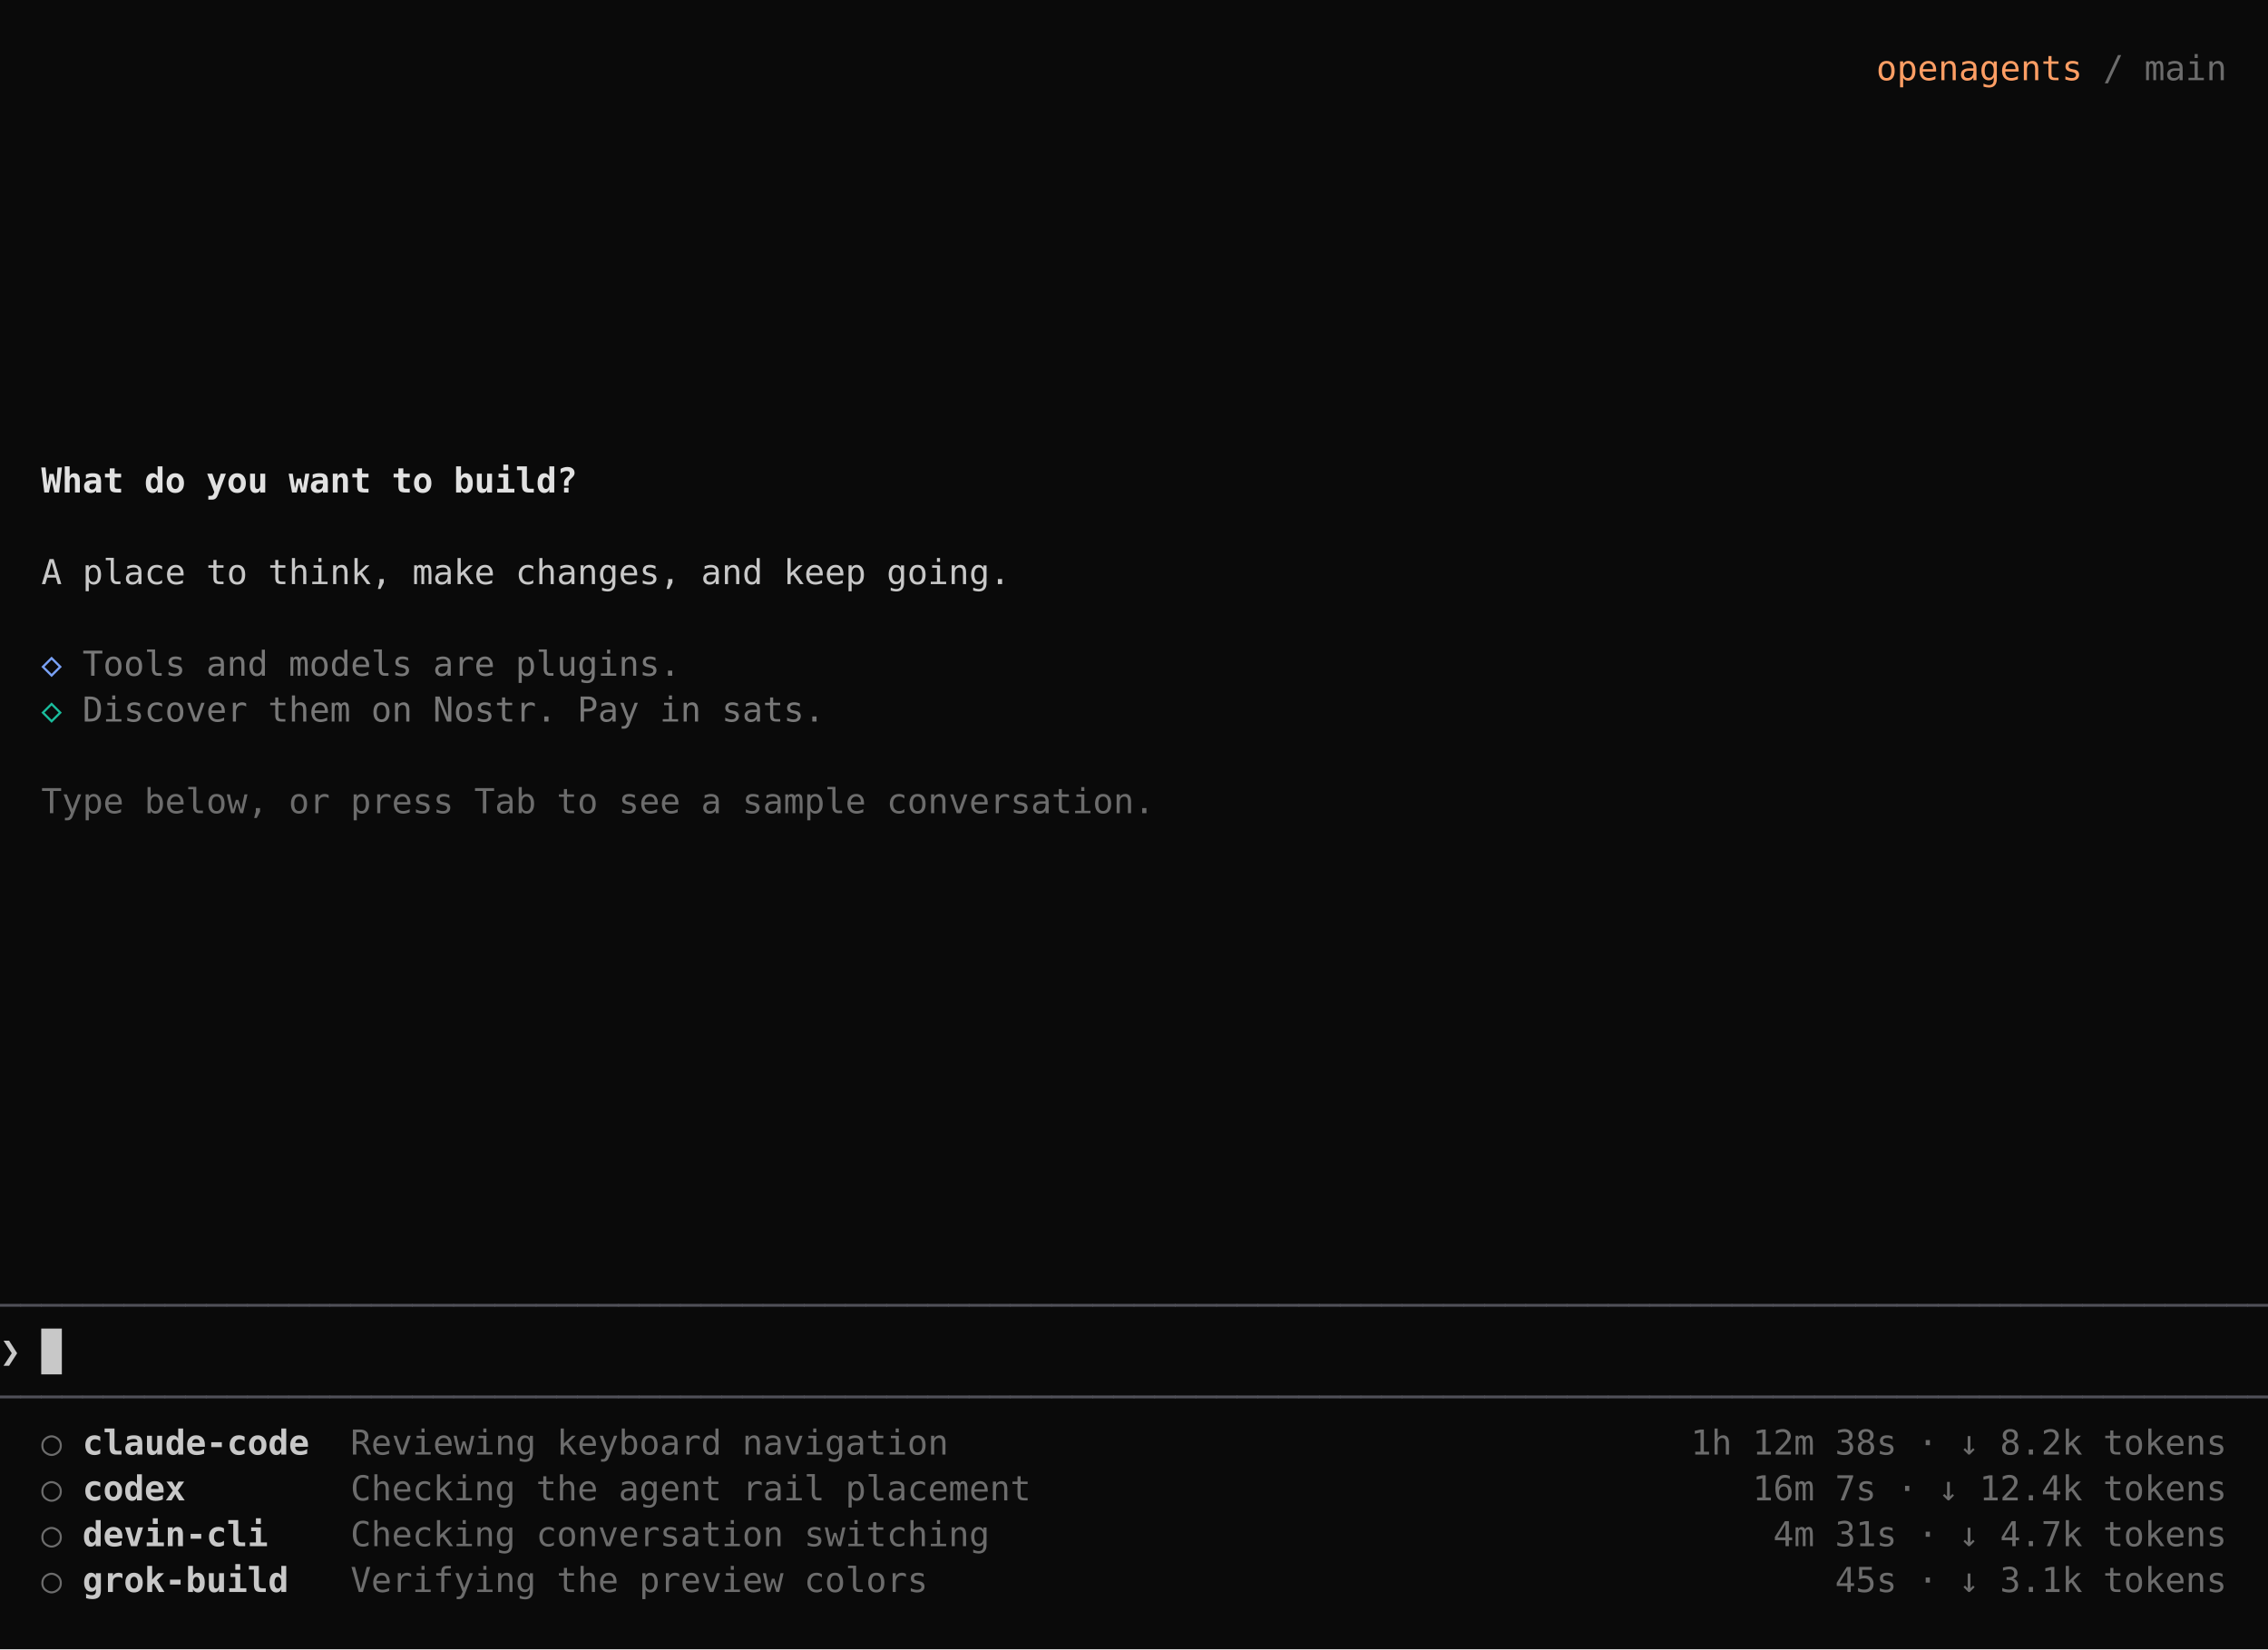
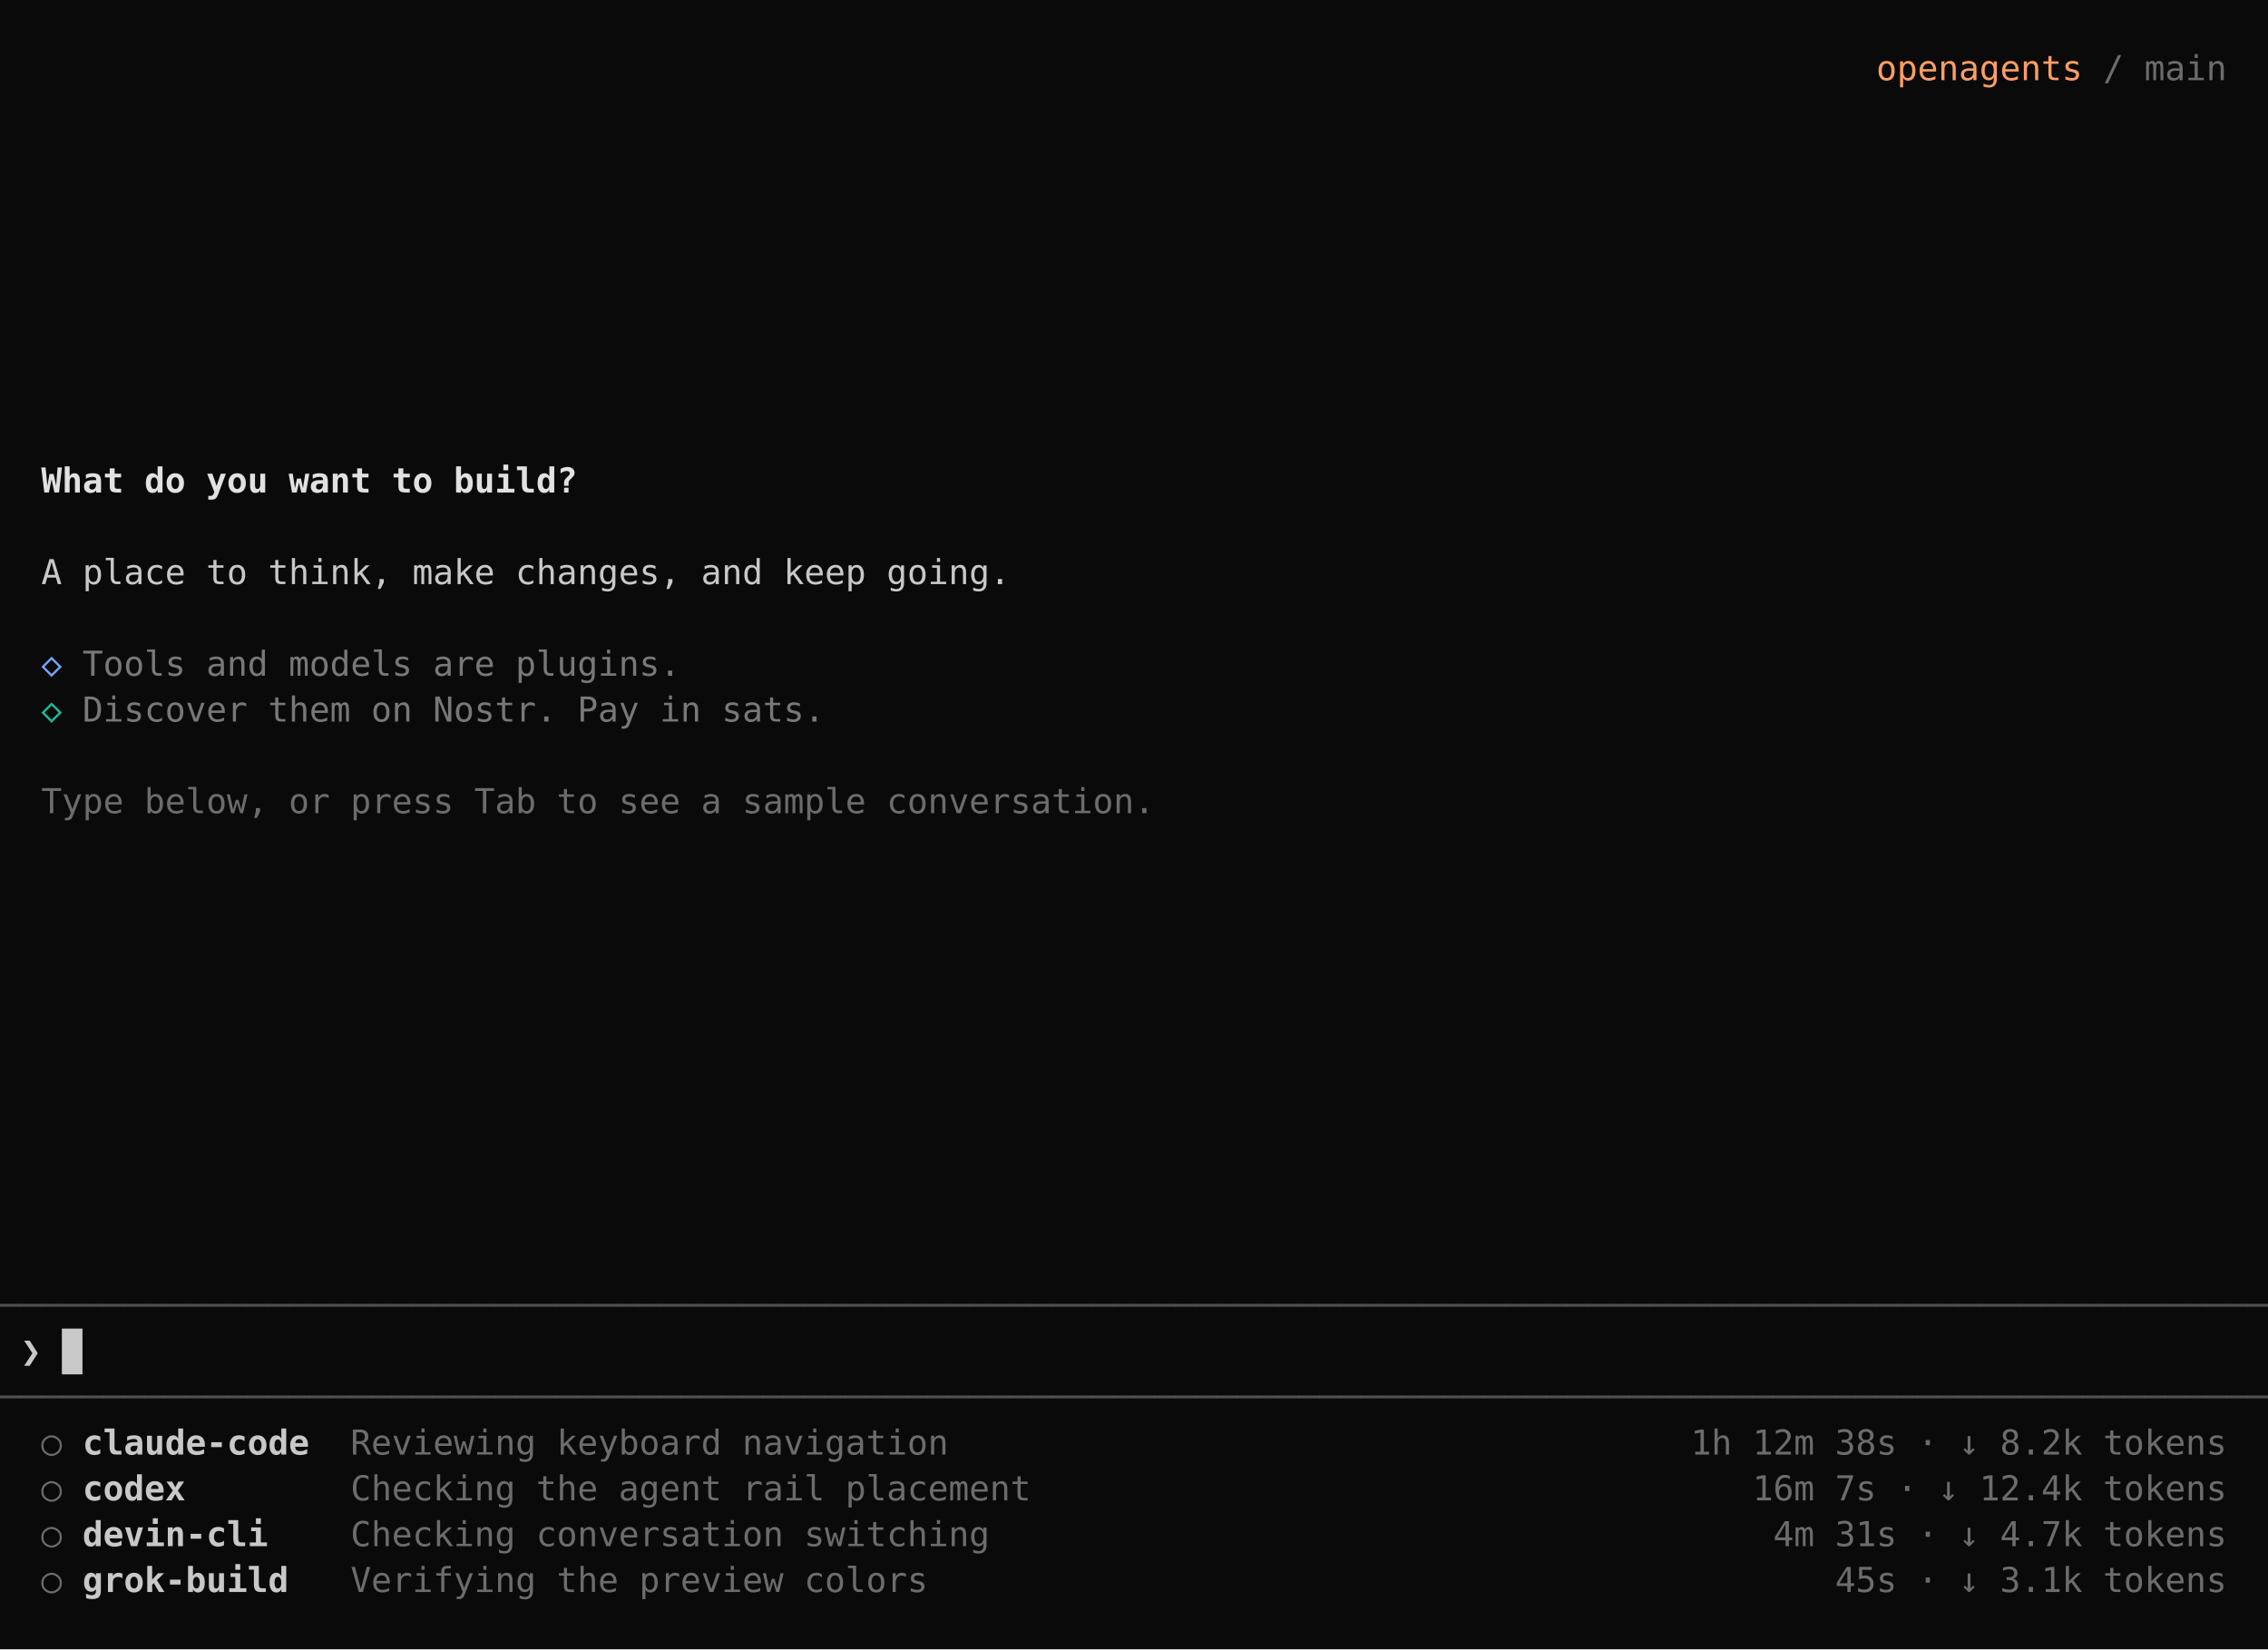
<svg xmlns="http://www.w3.org/2000/svg" width="990" height="720" viewBox="0 0 990 720" role="img">
  <rect width="100%" height="100%" fill="#0a0a0a" />
  <g font-family="DejaVu Sans Mono, monospace" font-size="15">
    <text x="819" y="35" fill="#ff9e64" font-weight="normal">o</text>
    <text x="828" y="35" fill="#ff9e64" font-weight="normal">p</text>
    <text x="837" y="35" fill="#ff9e64" font-weight="normal">e</text>
    <text x="846" y="35" fill="#ff9e64" font-weight="normal">n</text>
    <text x="855" y="35" fill="#ff9e64" font-weight="normal">a</text>
    <text x="864" y="35" fill="#ff9e64" font-weight="normal">g</text>
    <text x="873" y="35" fill="#ff9e64" font-weight="normal">e</text>
    <text x="882" y="35" fill="#ff9e64" font-weight="normal">n</text>
    <text x="891" y="35" fill="#ff9e64" font-weight="normal">t</text>
    <text x="900" y="35" fill="#ff9e64" font-weight="normal">s</text>
    <text x="918" y="35" fill="#6c6c6c" font-weight="normal">/</text>
    <text x="936" y="35" fill="#6c6c6c" font-weight="normal">m</text>
    <text x="945" y="35" fill="#6c6c6c" font-weight="normal">a</text>
    <text x="954" y="35" fill="#6c6c6c" font-weight="normal">i</text>
    <text x="963" y="35" fill="#6c6c6c" font-weight="normal">n</text>
    <text x="18" y="215" fill="#e1e1e1" font-weight="bold">W</text>
    <text x="27" y="215" fill="#e1e1e1" font-weight="bold">h</text>
    <text x="36" y="215" fill="#e1e1e1" font-weight="bold">a</text>
    <text x="45" y="215" fill="#e1e1e1" font-weight="bold">t</text>
    <text x="63" y="215" fill="#e1e1e1" font-weight="bold">d</text>
    <text x="72" y="215" fill="#e1e1e1" font-weight="bold">o</text>
    <text x="90" y="215" fill="#e1e1e1" font-weight="bold">y</text>
    <text x="99" y="215" fill="#e1e1e1" font-weight="bold">o</text>
    <text x="108" y="215" fill="#e1e1e1" font-weight="bold">u</text>
    <text x="126" y="215" fill="#e1e1e1" font-weight="bold">w</text>
    <text x="135" y="215" fill="#e1e1e1" font-weight="bold">a</text>
    <text x="144" y="215" fill="#e1e1e1" font-weight="bold">n</text>
    <text x="153" y="215" fill="#e1e1e1" font-weight="bold">t</text>
    <text x="171" y="215" fill="#e1e1e1" font-weight="bold">t</text>
    <text x="180" y="215" fill="#e1e1e1" font-weight="bold">o</text>
    <text x="198" y="215" fill="#e1e1e1" font-weight="bold">b</text>
    <text x="207" y="215" fill="#e1e1e1" font-weight="bold">u</text>
    <text x="216" y="215" fill="#e1e1e1" font-weight="bold">i</text>
    <text x="225" y="215" fill="#e1e1e1" font-weight="bold">l</text>
    <text x="234" y="215" fill="#e1e1e1" font-weight="bold">d</text>
    <text x="243" y="215" fill="#e1e1e1" font-weight="bold">?</text>
    <text x="18" y="255" fill="#c8c8c8" font-weight="normal">A</text>
    <text x="36" y="255" fill="#c8c8c8" font-weight="normal">p</text>
    <text x="45" y="255" fill="#c8c8c8" font-weight="normal">l</text>
    <text x="54" y="255" fill="#c8c8c8" font-weight="normal">a</text>
    <text x="63" y="255" fill="#c8c8c8" font-weight="normal">c</text>
    <text x="72" y="255" fill="#c8c8c8" font-weight="normal">e</text>
    <text x="90" y="255" fill="#c8c8c8" font-weight="normal">t</text>
    <text x="99" y="255" fill="#c8c8c8" font-weight="normal">o</text>
    <text x="117" y="255" fill="#c8c8c8" font-weight="normal">t</text>
    <text x="126" y="255" fill="#c8c8c8" font-weight="normal">h</text>
    <text x="135" y="255" fill="#c8c8c8" font-weight="normal">i</text>
    <text x="144" y="255" fill="#c8c8c8" font-weight="normal">n</text>
    <text x="153" y="255" fill="#c8c8c8" font-weight="normal">k</text>
    <text x="162" y="255" fill="#c8c8c8" font-weight="normal">,</text>
    <text x="180" y="255" fill="#c8c8c8" font-weight="normal">m</text>
    <text x="189" y="255" fill="#c8c8c8" font-weight="normal">a</text>
    <text x="198" y="255" fill="#c8c8c8" font-weight="normal">k</text>
    <text x="207" y="255" fill="#c8c8c8" font-weight="normal">e</text>
    <text x="225" y="255" fill="#c8c8c8" font-weight="normal">c</text>
    <text x="234" y="255" fill="#c8c8c8" font-weight="normal">h</text>
    <text x="243" y="255" fill="#c8c8c8" font-weight="normal">a</text>
    <text x="252" y="255" fill="#c8c8c8" font-weight="normal">n</text>
    <text x="261" y="255" fill="#c8c8c8" font-weight="normal">g</text>
    <text x="270" y="255" fill="#c8c8c8" font-weight="normal">e</text>
    <text x="279" y="255" fill="#c8c8c8" font-weight="normal">s</text>
    <text x="288" y="255" fill="#c8c8c8" font-weight="normal">,</text>
    <text x="306" y="255" fill="#c8c8c8" font-weight="normal">a</text>
    <text x="315" y="255" fill="#c8c8c8" font-weight="normal">n</text>
    <text x="324" y="255" fill="#c8c8c8" font-weight="normal">d</text>
    <text x="342" y="255" fill="#c8c8c8" font-weight="normal">k</text>
    <text x="351" y="255" fill="#c8c8c8" font-weight="normal">e</text>
    <text x="360" y="255" fill="#c8c8c8" font-weight="normal">e</text>
    <text x="369" y="255" fill="#c8c8c8" font-weight="normal">p</text>
    <text x="387" y="255" fill="#c8c8c8" font-weight="normal">g</text>
    <text x="396" y="255" fill="#c8c8c8" font-weight="normal">o</text>
    <text x="405" y="255" fill="#c8c8c8" font-weight="normal">i</text>
    <text x="414" y="255" fill="#c8c8c8" font-weight="normal">n</text>
    <text x="423" y="255" fill="#c8c8c8" font-weight="normal">g</text>
    <text x="432" y="255" fill="#c8c8c8" font-weight="normal">.</text>
    <text x="18" y="295" fill="#7aa2f7" font-weight="normal">◇</text>
    <text x="36" y="295" fill="#787878" font-weight="normal">T</text>
    <text x="45" y="295" fill="#787878" font-weight="normal">o</text>
    <text x="54" y="295" fill="#787878" font-weight="normal">o</text>
    <text x="63" y="295" fill="#787878" font-weight="normal">l</text>
    <text x="72" y="295" fill="#787878" font-weight="normal">s</text>
    <text x="90" y="295" fill="#787878" font-weight="normal">a</text>
    <text x="99" y="295" fill="#787878" font-weight="normal">n</text>
    <text x="108" y="295" fill="#787878" font-weight="normal">d</text>
    <text x="126" y="295" fill="#787878" font-weight="normal">m</text>
    <text x="135" y="295" fill="#787878" font-weight="normal">o</text>
    <text x="144" y="295" fill="#787878" font-weight="normal">d</text>
    <text x="153" y="295" fill="#787878" font-weight="normal">e</text>
    <text x="162" y="295" fill="#787878" font-weight="normal">l</text>
    <text x="171" y="295" fill="#787878" font-weight="normal">s</text>
    <text x="189" y="295" fill="#787878" font-weight="normal">a</text>
    <text x="198" y="295" fill="#787878" font-weight="normal">r</text>
    <text x="207" y="295" fill="#787878" font-weight="normal">e</text>
    <text x="225" y="295" fill="#787878" font-weight="normal">p</text>
    <text x="234" y="295" fill="#787878" font-weight="normal">l</text>
    <text x="243" y="295" fill="#787878" font-weight="normal">u</text>
    <text x="252" y="295" fill="#787878" font-weight="normal">g</text>
    <text x="261" y="295" fill="#787878" font-weight="normal">i</text>
    <text x="270" y="295" fill="#787878" font-weight="normal">n</text>
    <text x="279" y="295" fill="#787878" font-weight="normal">s</text>
    <text x="288" y="295" fill="#787878" font-weight="normal">.</text>
    <text x="18" y="315" fill="#1abc9c" font-weight="normal">◇</text>
    <text x="36" y="315" fill="#787878" font-weight="normal">D</text>
    <text x="45" y="315" fill="#787878" font-weight="normal">i</text>
    <text x="54" y="315" fill="#787878" font-weight="normal">s</text>
    <text x="63" y="315" fill="#787878" font-weight="normal">c</text>
    <text x="72" y="315" fill="#787878" font-weight="normal">o</text>
    <text x="81" y="315" fill="#787878" font-weight="normal">v</text>
    <text x="90" y="315" fill="#787878" font-weight="normal">e</text>
    <text x="99" y="315" fill="#787878" font-weight="normal">r</text>
    <text x="117" y="315" fill="#787878" font-weight="normal">t</text>
    <text x="126" y="315" fill="#787878" font-weight="normal">h</text>
    <text x="135" y="315" fill="#787878" font-weight="normal">e</text>
    <text x="144" y="315" fill="#787878" font-weight="normal">m</text>
    <text x="162" y="315" fill="#787878" font-weight="normal">o</text>
    <text x="171" y="315" fill="#787878" font-weight="normal">n</text>
    <text x="189" y="315" fill="#787878" font-weight="normal">N</text>
    <text x="198" y="315" fill="#787878" font-weight="normal">o</text>
    <text x="207" y="315" fill="#787878" font-weight="normal">s</text>
    <text x="216" y="315" fill="#787878" font-weight="normal">t</text>
    <text x="225" y="315" fill="#787878" font-weight="normal">r</text>
    <text x="234" y="315" fill="#787878" font-weight="normal">.</text>
    <text x="252" y="315" fill="#787878" font-weight="normal">P</text>
    <text x="261" y="315" fill="#787878" font-weight="normal">a</text>
    <text x="270" y="315" fill="#787878" font-weight="normal">y</text>
    <text x="288" y="315" fill="#787878" font-weight="normal">i</text>
    <text x="297" y="315" fill="#787878" font-weight="normal">n</text>
    <text x="315" y="315" fill="#787878" font-weight="normal">s</text>
    <text x="324" y="315" fill="#787878" font-weight="normal">a</text>
    <text x="333" y="315" fill="#787878" font-weight="normal">t</text>
    <text x="342" y="315" fill="#787878" font-weight="normal">s</text>
    <text x="351" y="315" fill="#787878" font-weight="normal">.</text>
    <text x="18" y="355" fill="#6c6c6c" font-weight="normal">T</text>
    <text x="27" y="355" fill="#6c6c6c" font-weight="normal">y</text>
    <text x="36" y="355" fill="#6c6c6c" font-weight="normal">p</text>
    <text x="45" y="355" fill="#6c6c6c" font-weight="normal">e</text>
    <text x="63" y="355" fill="#6c6c6c" font-weight="normal">b</text>
    <text x="72" y="355" fill="#6c6c6c" font-weight="normal">e</text>
    <text x="81" y="355" fill="#6c6c6c" font-weight="normal">l</text>
    <text x="90" y="355" fill="#6c6c6c" font-weight="normal">o</text>
    <text x="99" y="355" fill="#6c6c6c" font-weight="normal">w</text>
    <text x="108" y="355" fill="#6c6c6c" font-weight="normal">,</text>
    <text x="126" y="355" fill="#6c6c6c" font-weight="normal">o</text>
    <text x="135" y="355" fill="#6c6c6c" font-weight="normal">r</text>
    <text x="153" y="355" fill="#6c6c6c" font-weight="normal">p</text>
    <text x="162" y="355" fill="#6c6c6c" font-weight="normal">r</text>
    <text x="171" y="355" fill="#6c6c6c" font-weight="normal">e</text>
    <text x="180" y="355" fill="#6c6c6c" font-weight="normal">s</text>
    <text x="189" y="355" fill="#6c6c6c" font-weight="normal">s</text>
    <text x="207" y="355" fill="#6c6c6c" font-weight="normal">T</text>
    <text x="216" y="355" fill="#6c6c6c" font-weight="normal">a</text>
    <text x="225" y="355" fill="#6c6c6c" font-weight="normal">b</text>
    <text x="243" y="355" fill="#6c6c6c" font-weight="normal">t</text>
    <text x="252" y="355" fill="#6c6c6c" font-weight="normal">o</text>
    <text x="270" y="355" fill="#6c6c6c" font-weight="normal">s</text>
    <text x="279" y="355" fill="#6c6c6c" font-weight="normal">e</text>
    <text x="288" y="355" fill="#6c6c6c" font-weight="normal">e</text>
    <text x="306" y="355" fill="#6c6c6c" font-weight="normal">a</text>
    <text x="324" y="355" fill="#6c6c6c" font-weight="normal">s</text>
    <text x="333" y="355" fill="#6c6c6c" font-weight="normal">a</text>
    <text x="342" y="355" fill="#6c6c6c" font-weight="normal">m</text>
    <text x="351" y="355" fill="#6c6c6c" font-weight="normal">p</text>
    <text x="360" y="355" fill="#6c6c6c" font-weight="normal">l</text>
    <text x="369" y="355" fill="#6c6c6c" font-weight="normal">e</text>
    <text x="387" y="355" fill="#6c6c6c" font-weight="normal">c</text>
    <text x="396" y="355" fill="#6c6c6c" font-weight="normal">o</text>
    <text x="405" y="355" fill="#6c6c6c" font-weight="normal">n</text>
    <text x="414" y="355" fill="#6c6c6c" font-weight="normal">v</text>
    <text x="423" y="355" fill="#6c6c6c" font-weight="normal">e</text>
    <text x="432" y="355" fill="#6c6c6c" font-weight="normal">r</text>
    <text x="441" y="355" fill="#6c6c6c" font-weight="normal">s</text>
    <text x="450" y="355" fill="#6c6c6c" font-weight="normal">a</text>
    <text x="459" y="355" fill="#6c6c6c" font-weight="normal">t</text>
    <text x="468" y="355" fill="#6c6c6c" font-weight="normal">i</text>
    <text x="477" y="355" fill="#6c6c6c" font-weight="normal">o</text>
    <text x="486" y="355" fill="#6c6c6c" font-weight="normal">n</text>
    <text x="495" y="355" fill="#6c6c6c" font-weight="normal">.</text>
    <text x="0" y="575" fill="#505058" font-weight="normal">─</text>
    <text x="9" y="575" fill="#505058" font-weight="normal">─</text>
    <text x="18" y="575" fill="#505058" font-weight="normal">─</text>
    <text x="27" y="575" fill="#505058" font-weight="normal">─</text>
    <text x="36" y="575" fill="#505058" font-weight="normal">─</text>
    <text x="45" y="575" fill="#505058" font-weight="normal">─</text>
    <text x="54" y="575" fill="#505058" font-weight="normal">─</text>
    <text x="63" y="575" fill="#505058" font-weight="normal">─</text>
    <text x="72" y="575" fill="#505058" font-weight="normal">─</text>
    <text x="81" y="575" fill="#505058" font-weight="normal">─</text>
    <text x="90" y="575" fill="#505058" font-weight="normal">─</text>
    <text x="99" y="575" fill="#505058" font-weight="normal">─</text>
    <text x="108" y="575" fill="#505058" font-weight="normal">─</text>
    <text x="117" y="575" fill="#505058" font-weight="normal">─</text>
    <text x="126" y="575" fill="#505058" font-weight="normal">─</text>
    <text x="135" y="575" fill="#505058" font-weight="normal">─</text>
    <text x="144" y="575" fill="#505058" font-weight="normal">─</text>
    <text x="153" y="575" fill="#505058" font-weight="normal">─</text>
    <text x="162" y="575" fill="#505058" font-weight="normal">─</text>
    <text x="171" y="575" fill="#505058" font-weight="normal">─</text>
    <text x="180" y="575" fill="#505058" font-weight="normal">─</text>
    <text x="189" y="575" fill="#505058" font-weight="normal">─</text>
    <text x="198" y="575" fill="#505058" font-weight="normal">─</text>
    <text x="207" y="575" fill="#505058" font-weight="normal">─</text>
    <text x="216" y="575" fill="#505058" font-weight="normal">─</text>
    <text x="225" y="575" fill="#505058" font-weight="normal">─</text>
    <text x="234" y="575" fill="#505058" font-weight="normal">─</text>
    <text x="243" y="575" fill="#505058" font-weight="normal">─</text>
    <text x="252" y="575" fill="#505058" font-weight="normal">─</text>
    <text x="261" y="575" fill="#505058" font-weight="normal">─</text>
    <text x="270" y="575" fill="#505058" font-weight="normal">─</text>
    <text x="279" y="575" fill="#505058" font-weight="normal">─</text>
    <text x="288" y="575" fill="#505058" font-weight="normal">─</text>
    <text x="297" y="575" fill="#505058" font-weight="normal">─</text>
    <text x="306" y="575" fill="#505058" font-weight="normal">─</text>
    <text x="315" y="575" fill="#505058" font-weight="normal">─</text>
    <text x="324" y="575" fill="#505058" font-weight="normal">─</text>
    <text x="333" y="575" fill="#505058" font-weight="normal">─</text>
    <text x="342" y="575" fill="#505058" font-weight="normal">─</text>
    <text x="351" y="575" fill="#505058" font-weight="normal">─</text>
    <text x="360" y="575" fill="#505058" font-weight="normal">─</text>
    <text x="369" y="575" fill="#505058" font-weight="normal">─</text>
    <text x="378" y="575" fill="#505058" font-weight="normal">─</text>
    <text x="387" y="575" fill="#505058" font-weight="normal">─</text>
    <text x="396" y="575" fill="#505058" font-weight="normal">─</text>
    <text x="405" y="575" fill="#505058" font-weight="normal">─</text>
    <text x="414" y="575" fill="#505058" font-weight="normal">─</text>
    <text x="423" y="575" fill="#505058" font-weight="normal">─</text>
    <text x="432" y="575" fill="#505058" font-weight="normal">─</text>
    <text x="441" y="575" fill="#505058" font-weight="normal">─</text>
    <text x="450" y="575" fill="#505058" font-weight="normal">─</text>
    <text x="459" y="575" fill="#505058" font-weight="normal">─</text>
    <text x="468" y="575" fill="#505058" font-weight="normal">─</text>
    <text x="477" y="575" fill="#505058" font-weight="normal">─</text>
    <text x="486" y="575" fill="#505058" font-weight="normal">─</text>
    <text x="495" y="575" fill="#505058" font-weight="normal">─</text>
    <text x="504" y="575" fill="#505058" font-weight="normal">─</text>
    <text x="513" y="575" fill="#505058" font-weight="normal">─</text>
    <text x="522" y="575" fill="#505058" font-weight="normal">─</text>
    <text x="531" y="575" fill="#505058" font-weight="normal">─</text>
    <text x="540" y="575" fill="#505058" font-weight="normal">─</text>
    <text x="549" y="575" fill="#505058" font-weight="normal">─</text>
    <text x="558" y="575" fill="#505058" font-weight="normal">─</text>
    <text x="567" y="575" fill="#505058" font-weight="normal">─</text>
    <text x="576" y="575" fill="#505058" font-weight="normal">─</text>
    <text x="585" y="575" fill="#505058" font-weight="normal">─</text>
    <text x="594" y="575" fill="#505058" font-weight="normal">─</text>
    <text x="603" y="575" fill="#505058" font-weight="normal">─</text>
    <text x="612" y="575" fill="#505058" font-weight="normal">─</text>
    <text x="621" y="575" fill="#505058" font-weight="normal">─</text>
    <text x="630" y="575" fill="#505058" font-weight="normal">─</text>
    <text x="639" y="575" fill="#505058" font-weight="normal">─</text>
    <text x="648" y="575" fill="#505058" font-weight="normal">─</text>
    <text x="657" y="575" fill="#505058" font-weight="normal">─</text>
    <text x="666" y="575" fill="#505058" font-weight="normal">─</text>
    <text x="675" y="575" fill="#505058" font-weight="normal">─</text>
    <text x="684" y="575" fill="#505058" font-weight="normal">─</text>
    <text x="693" y="575" fill="#505058" font-weight="normal">─</text>
    <text x="702" y="575" fill="#505058" font-weight="normal">─</text>
    <text x="711" y="575" fill="#505058" font-weight="normal">─</text>
    <text x="720" y="575" fill="#505058" font-weight="normal">─</text>
    <text x="729" y="575" fill="#505058" font-weight="normal">─</text>
    <text x="738" y="575" fill="#505058" font-weight="normal">─</text>
    <text x="747" y="575" fill="#505058" font-weight="normal">─</text>
    <text x="756" y="575" fill="#505058" font-weight="normal">─</text>
    <text x="765" y="575" fill="#505058" font-weight="normal">─</text>
    <text x="774" y="575" fill="#505058" font-weight="normal">─</text>
    <text x="783" y="575" fill="#505058" font-weight="normal">─</text>
    <text x="792" y="575" fill="#505058" font-weight="normal">─</text>
    <text x="801" y="575" fill="#505058" font-weight="normal">─</text>
    <text x="810" y="575" fill="#505058" font-weight="normal">─</text>
    <text x="819" y="575" fill="#505058" font-weight="normal">─</text>
    <text x="828" y="575" fill="#505058" font-weight="normal">─</text>
    <text x="837" y="575" fill="#505058" font-weight="normal">─</text>
    <text x="846" y="575" fill="#505058" font-weight="normal">─</text>
    <text x="855" y="575" fill="#505058" font-weight="normal">─</text>
    <text x="864" y="575" fill="#505058" font-weight="normal">─</text>
    <text x="873" y="575" fill="#505058" font-weight="normal">─</text>
    <text x="882" y="575" fill="#505058" font-weight="normal">─</text>
    <text x="891" y="575" fill="#505058" font-weight="normal">─</text>
    <text x="900" y="575" fill="#505058" font-weight="normal">─</text>
    <text x="909" y="575" fill="#505058" font-weight="normal">─</text>
    <text x="918" y="575" fill="#505058" font-weight="normal">─</text>
    <text x="927" y="575" fill="#505058" font-weight="normal">─</text>
    <text x="936" y="575" fill="#505058" font-weight="normal">─</text>
    <text x="945" y="575" fill="#505058" font-weight="normal">─</text>
    <text x="954" y="575" fill="#505058" font-weight="normal">─</text>
    <text x="963" y="575" fill="#505058" font-weight="normal">─</text>
    <text x="972" y="575" fill="#505058" font-weight="normal">─</text>
    <text x="981" y="575" fill="#505058" font-weight="normal">─</text>
-     <text x="0" y="595" fill="#c8c8c8" font-weight="normal">❯</text>
+     <text x="9" y="595" fill="#c8c8c8" font-weight="normal">❯</text>
    <text x="0" y="615" fill="#505058" font-weight="normal">─</text>
    <text x="9" y="615" fill="#505058" font-weight="normal">─</text>
    <text x="18" y="615" fill="#505058" font-weight="normal">─</text>
    <text x="27" y="615" fill="#505058" font-weight="normal">─</text>
    <text x="36" y="615" fill="#505058" font-weight="normal">─</text>
    <text x="45" y="615" fill="#505058" font-weight="normal">─</text>
    <text x="54" y="615" fill="#505058" font-weight="normal">─</text>
    <text x="63" y="615" fill="#505058" font-weight="normal">─</text>
    <text x="72" y="615" fill="#505058" font-weight="normal">─</text>
    <text x="81" y="615" fill="#505058" font-weight="normal">─</text>
    <text x="90" y="615" fill="#505058" font-weight="normal">─</text>
    <text x="99" y="615" fill="#505058" font-weight="normal">─</text>
    <text x="108" y="615" fill="#505058" font-weight="normal">─</text>
    <text x="117" y="615" fill="#505058" font-weight="normal">─</text>
    <text x="126" y="615" fill="#505058" font-weight="normal">─</text>
    <text x="135" y="615" fill="#505058" font-weight="normal">─</text>
    <text x="144" y="615" fill="#505058" font-weight="normal">─</text>
    <text x="153" y="615" fill="#505058" font-weight="normal">─</text>
    <text x="162" y="615" fill="#505058" font-weight="normal">─</text>
    <text x="171" y="615" fill="#505058" font-weight="normal">─</text>
    <text x="180" y="615" fill="#505058" font-weight="normal">─</text>
    <text x="189" y="615" fill="#505058" font-weight="normal">─</text>
    <text x="198" y="615" fill="#505058" font-weight="normal">─</text>
    <text x="207" y="615" fill="#505058" font-weight="normal">─</text>
    <text x="216" y="615" fill="#505058" font-weight="normal">─</text>
    <text x="225" y="615" fill="#505058" font-weight="normal">─</text>
    <text x="234" y="615" fill="#505058" font-weight="normal">─</text>
    <text x="243" y="615" fill="#505058" font-weight="normal">─</text>
    <text x="252" y="615" fill="#505058" font-weight="normal">─</text>
    <text x="261" y="615" fill="#505058" font-weight="normal">─</text>
    <text x="270" y="615" fill="#505058" font-weight="normal">─</text>
    <text x="279" y="615" fill="#505058" font-weight="normal">─</text>
    <text x="288" y="615" fill="#505058" font-weight="normal">─</text>
    <text x="297" y="615" fill="#505058" font-weight="normal">─</text>
    <text x="306" y="615" fill="#505058" font-weight="normal">─</text>
    <text x="315" y="615" fill="#505058" font-weight="normal">─</text>
    <text x="324" y="615" fill="#505058" font-weight="normal">─</text>
    <text x="333" y="615" fill="#505058" font-weight="normal">─</text>
    <text x="342" y="615" fill="#505058" font-weight="normal">─</text>
    <text x="351" y="615" fill="#505058" font-weight="normal">─</text>
    <text x="360" y="615" fill="#505058" font-weight="normal">─</text>
    <text x="369" y="615" fill="#505058" font-weight="normal">─</text>
    <text x="378" y="615" fill="#505058" font-weight="normal">─</text>
    <text x="387" y="615" fill="#505058" font-weight="normal">─</text>
    <text x="396" y="615" fill="#505058" font-weight="normal">─</text>
    <text x="405" y="615" fill="#505058" font-weight="normal">─</text>
    <text x="414" y="615" fill="#505058" font-weight="normal">─</text>
    <text x="423" y="615" fill="#505058" font-weight="normal">─</text>
    <text x="432" y="615" fill="#505058" font-weight="normal">─</text>
    <text x="441" y="615" fill="#505058" font-weight="normal">─</text>
    <text x="450" y="615" fill="#505058" font-weight="normal">─</text>
    <text x="459" y="615" fill="#505058" font-weight="normal">─</text>
    <text x="468" y="615" fill="#505058" font-weight="normal">─</text>
    <text x="477" y="615" fill="#505058" font-weight="normal">─</text>
    <text x="486" y="615" fill="#505058" font-weight="normal">─</text>
    <text x="495" y="615" fill="#505058" font-weight="normal">─</text>
    <text x="504" y="615" fill="#505058" font-weight="normal">─</text>
    <text x="513" y="615" fill="#505058" font-weight="normal">─</text>
    <text x="522" y="615" fill="#505058" font-weight="normal">─</text>
    <text x="531" y="615" fill="#505058" font-weight="normal">─</text>
    <text x="540" y="615" fill="#505058" font-weight="normal">─</text>
    <text x="549" y="615" fill="#505058" font-weight="normal">─</text>
    <text x="558" y="615" fill="#505058" font-weight="normal">─</text>
    <text x="567" y="615" fill="#505058" font-weight="normal">─</text>
    <text x="576" y="615" fill="#505058" font-weight="normal">─</text>
    <text x="585" y="615" fill="#505058" font-weight="normal">─</text>
    <text x="594" y="615" fill="#505058" font-weight="normal">─</text>
    <text x="603" y="615" fill="#505058" font-weight="normal">─</text>
    <text x="612" y="615" fill="#505058" font-weight="normal">─</text>
    <text x="621" y="615" fill="#505058" font-weight="normal">─</text>
    <text x="630" y="615" fill="#505058" font-weight="normal">─</text>
    <text x="639" y="615" fill="#505058" font-weight="normal">─</text>
    <text x="648" y="615" fill="#505058" font-weight="normal">─</text>
    <text x="657" y="615" fill="#505058" font-weight="normal">─</text>
    <text x="666" y="615" fill="#505058" font-weight="normal">─</text>
    <text x="675" y="615" fill="#505058" font-weight="normal">─</text>
    <text x="684" y="615" fill="#505058" font-weight="normal">─</text>
    <text x="693" y="615" fill="#505058" font-weight="normal">─</text>
    <text x="702" y="615" fill="#505058" font-weight="normal">─</text>
    <text x="711" y="615" fill="#505058" font-weight="normal">─</text>
    <text x="720" y="615" fill="#505058" font-weight="normal">─</text>
    <text x="729" y="615" fill="#505058" font-weight="normal">─</text>
    <text x="738" y="615" fill="#505058" font-weight="normal">─</text>
    <text x="747" y="615" fill="#505058" font-weight="normal">─</text>
    <text x="756" y="615" fill="#505058" font-weight="normal">─</text>
    <text x="765" y="615" fill="#505058" font-weight="normal">─</text>
    <text x="774" y="615" fill="#505058" font-weight="normal">─</text>
    <text x="783" y="615" fill="#505058" font-weight="normal">─</text>
    <text x="792" y="615" fill="#505058" font-weight="normal">─</text>
    <text x="801" y="615" fill="#505058" font-weight="normal">─</text>
    <text x="810" y="615" fill="#505058" font-weight="normal">─</text>
    <text x="819" y="615" fill="#505058" font-weight="normal">─</text>
    <text x="828" y="615" fill="#505058" font-weight="normal">─</text>
    <text x="837" y="615" fill="#505058" font-weight="normal">─</text>
    <text x="846" y="615" fill="#505058" font-weight="normal">─</text>
    <text x="855" y="615" fill="#505058" font-weight="normal">─</text>
    <text x="864" y="615" fill="#505058" font-weight="normal">─</text>
    <text x="873" y="615" fill="#505058" font-weight="normal">─</text>
    <text x="882" y="615" fill="#505058" font-weight="normal">─</text>
    <text x="891" y="615" fill="#505058" font-weight="normal">─</text>
    <text x="900" y="615" fill="#505058" font-weight="normal">─</text>
    <text x="909" y="615" fill="#505058" font-weight="normal">─</text>
    <text x="918" y="615" fill="#505058" font-weight="normal">─</text>
    <text x="927" y="615" fill="#505058" font-weight="normal">─</text>
    <text x="936" y="615" fill="#505058" font-weight="normal">─</text>
    <text x="945" y="615" fill="#505058" font-weight="normal">─</text>
    <text x="954" y="615" fill="#505058" font-weight="normal">─</text>
    <text x="963" y="615" fill="#505058" font-weight="normal">─</text>
    <text x="972" y="615" fill="#505058" font-weight="normal">─</text>
    <text x="981" y="615" fill="#505058" font-weight="normal">─</text>
    <text x="18" y="635" fill="#6c6c6c" font-weight="normal">○</text>
    <text x="36" y="635" fill="#c8c8c8" font-weight="bold">c</text>
    <text x="45" y="635" fill="#c8c8c8" font-weight="bold">l</text>
    <text x="54" y="635" fill="#c8c8c8" font-weight="bold">a</text>
    <text x="63" y="635" fill="#c8c8c8" font-weight="bold">u</text>
    <text x="72" y="635" fill="#c8c8c8" font-weight="bold">d</text>
    <text x="81" y="635" fill="#c8c8c8" font-weight="bold">e</text>
    <text x="90" y="635" fill="#c8c8c8" font-weight="bold">-</text>
    <text x="99" y="635" fill="#c8c8c8" font-weight="bold">c</text>
    <text x="108" y="635" fill="#c8c8c8" font-weight="bold">o</text>
    <text x="117" y="635" fill="#c8c8c8" font-weight="bold">d</text>
    <text x="126" y="635" fill="#c8c8c8" font-weight="bold">e</text>
    <text x="153" y="635" fill="#6c6c6c" font-weight="normal">R</text>
    <text x="162" y="635" fill="#6c6c6c" font-weight="normal">e</text>
    <text x="171" y="635" fill="#6c6c6c" font-weight="normal">v</text>
    <text x="180" y="635" fill="#6c6c6c" font-weight="normal">i</text>
    <text x="189" y="635" fill="#6c6c6c" font-weight="normal">e</text>
    <text x="198" y="635" fill="#6c6c6c" font-weight="normal">w</text>
    <text x="207" y="635" fill="#6c6c6c" font-weight="normal">i</text>
    <text x="216" y="635" fill="#6c6c6c" font-weight="normal">n</text>
    <text x="225" y="635" fill="#6c6c6c" font-weight="normal">g</text>
    <text x="243" y="635" fill="#6c6c6c" font-weight="normal">k</text>
    <text x="252" y="635" fill="#6c6c6c" font-weight="normal">e</text>
    <text x="261" y="635" fill="#6c6c6c" font-weight="normal">y</text>
    <text x="270" y="635" fill="#6c6c6c" font-weight="normal">b</text>
    <text x="279" y="635" fill="#6c6c6c" font-weight="normal">o</text>
    <text x="288" y="635" fill="#6c6c6c" font-weight="normal">a</text>
    <text x="297" y="635" fill="#6c6c6c" font-weight="normal">r</text>
    <text x="306" y="635" fill="#6c6c6c" font-weight="normal">d</text>
    <text x="324" y="635" fill="#6c6c6c" font-weight="normal">n</text>
    <text x="333" y="635" fill="#6c6c6c" font-weight="normal">a</text>
    <text x="342" y="635" fill="#6c6c6c" font-weight="normal">v</text>
    <text x="351" y="635" fill="#6c6c6c" font-weight="normal">i</text>
    <text x="360" y="635" fill="#6c6c6c" font-weight="normal">g</text>
    <text x="369" y="635" fill="#6c6c6c" font-weight="normal">a</text>
    <text x="378" y="635" fill="#6c6c6c" font-weight="normal">t</text>
    <text x="387" y="635" fill="#6c6c6c" font-weight="normal">i</text>
    <text x="396" y="635" fill="#6c6c6c" font-weight="normal">o</text>
    <text x="405" y="635" fill="#6c6c6c" font-weight="normal">n</text>
    <text x="738" y="635" fill="#6c6c6c" font-weight="normal">1</text>
    <text x="747" y="635" fill="#6c6c6c" font-weight="normal">h</text>
    <text x="765" y="635" fill="#6c6c6c" font-weight="normal">1</text>
    <text x="774" y="635" fill="#6c6c6c" font-weight="normal">2</text>
    <text x="783" y="635" fill="#6c6c6c" font-weight="normal">m</text>
    <text x="801" y="635" fill="#6c6c6c" font-weight="normal">3</text>
    <text x="810" y="635" fill="#6c6c6c" font-weight="normal">8</text>
    <text x="819" y="635" fill="#6c6c6c" font-weight="normal">s</text>
    <text x="837" y="635" fill="#6c6c6c" font-weight="normal">·</text>
    <text x="855" y="635" fill="#6c6c6c" font-weight="normal">↓</text>
    <text x="873" y="635" fill="#6c6c6c" font-weight="normal">8</text>
    <text x="882" y="635" fill="#6c6c6c" font-weight="normal">.</text>
    <text x="891" y="635" fill="#6c6c6c" font-weight="normal">2</text>
    <text x="900" y="635" fill="#6c6c6c" font-weight="normal">k</text>
    <text x="918" y="635" fill="#6c6c6c" font-weight="normal">t</text>
    <text x="927" y="635" fill="#6c6c6c" font-weight="normal">o</text>
    <text x="936" y="635" fill="#6c6c6c" font-weight="normal">k</text>
    <text x="945" y="635" fill="#6c6c6c" font-weight="normal">e</text>
    <text x="954" y="635" fill="#6c6c6c" font-weight="normal">n</text>
    <text x="963" y="635" fill="#6c6c6c" font-weight="normal">s</text>
    <text x="18" y="655" fill="#6c6c6c" font-weight="normal">○</text>
    <text x="36" y="655" fill="#c8c8c8" font-weight="bold">c</text>
    <text x="45" y="655" fill="#c8c8c8" font-weight="bold">o</text>
    <text x="54" y="655" fill="#c8c8c8" font-weight="bold">d</text>
    <text x="63" y="655" fill="#c8c8c8" font-weight="bold">e</text>
    <text x="72" y="655" fill="#c8c8c8" font-weight="bold">x</text>
    <text x="153" y="655" fill="#6c6c6c" font-weight="normal">C</text>
    <text x="162" y="655" fill="#6c6c6c" font-weight="normal">h</text>
    <text x="171" y="655" fill="#6c6c6c" font-weight="normal">e</text>
    <text x="180" y="655" fill="#6c6c6c" font-weight="normal">c</text>
    <text x="189" y="655" fill="#6c6c6c" font-weight="normal">k</text>
    <text x="198" y="655" fill="#6c6c6c" font-weight="normal">i</text>
    <text x="207" y="655" fill="#6c6c6c" font-weight="normal">n</text>
    <text x="216" y="655" fill="#6c6c6c" font-weight="normal">g</text>
    <text x="234" y="655" fill="#6c6c6c" font-weight="normal">t</text>
    <text x="243" y="655" fill="#6c6c6c" font-weight="normal">h</text>
    <text x="252" y="655" fill="#6c6c6c" font-weight="normal">e</text>
    <text x="270" y="655" fill="#6c6c6c" font-weight="normal">a</text>
    <text x="279" y="655" fill="#6c6c6c" font-weight="normal">g</text>
    <text x="288" y="655" fill="#6c6c6c" font-weight="normal">e</text>
    <text x="297" y="655" fill="#6c6c6c" font-weight="normal">n</text>
    <text x="306" y="655" fill="#6c6c6c" font-weight="normal">t</text>
    <text x="324" y="655" fill="#6c6c6c" font-weight="normal">r</text>
    <text x="333" y="655" fill="#6c6c6c" font-weight="normal">a</text>
    <text x="342" y="655" fill="#6c6c6c" font-weight="normal">i</text>
    <text x="351" y="655" fill="#6c6c6c" font-weight="normal">l</text>
    <text x="369" y="655" fill="#6c6c6c" font-weight="normal">p</text>
    <text x="378" y="655" fill="#6c6c6c" font-weight="normal">l</text>
    <text x="387" y="655" fill="#6c6c6c" font-weight="normal">a</text>
    <text x="396" y="655" fill="#6c6c6c" font-weight="normal">c</text>
    <text x="405" y="655" fill="#6c6c6c" font-weight="normal">e</text>
    <text x="414" y="655" fill="#6c6c6c" font-weight="normal">m</text>
    <text x="423" y="655" fill="#6c6c6c" font-weight="normal">e</text>
    <text x="432" y="655" fill="#6c6c6c" font-weight="normal">n</text>
    <text x="441" y="655" fill="#6c6c6c" font-weight="normal">t</text>
    <text x="765" y="655" fill="#6c6c6c" font-weight="normal">1</text>
    <text x="774" y="655" fill="#6c6c6c" font-weight="normal">6</text>
    <text x="783" y="655" fill="#6c6c6c" font-weight="normal">m</text>
    <text x="801" y="655" fill="#6c6c6c" font-weight="normal">7</text>
    <text x="810" y="655" fill="#6c6c6c" font-weight="normal">s</text>
    <text x="828" y="655" fill="#6c6c6c" font-weight="normal">·</text>
    <text x="846" y="655" fill="#6c6c6c" font-weight="normal">↓</text>
    <text x="864" y="655" fill="#6c6c6c" font-weight="normal">1</text>
    <text x="873" y="655" fill="#6c6c6c" font-weight="normal">2</text>
    <text x="882" y="655" fill="#6c6c6c" font-weight="normal">.</text>
    <text x="891" y="655" fill="#6c6c6c" font-weight="normal">4</text>
    <text x="900" y="655" fill="#6c6c6c" font-weight="normal">k</text>
    <text x="918" y="655" fill="#6c6c6c" font-weight="normal">t</text>
    <text x="927" y="655" fill="#6c6c6c" font-weight="normal">o</text>
    <text x="936" y="655" fill="#6c6c6c" font-weight="normal">k</text>
    <text x="945" y="655" fill="#6c6c6c" font-weight="normal">e</text>
    <text x="954" y="655" fill="#6c6c6c" font-weight="normal">n</text>
    <text x="963" y="655" fill="#6c6c6c" font-weight="normal">s</text>
    <text x="18" y="675" fill="#6c6c6c" font-weight="normal">○</text>
    <text x="36" y="675" fill="#c8c8c8" font-weight="bold">d</text>
    <text x="45" y="675" fill="#c8c8c8" font-weight="bold">e</text>
    <text x="54" y="675" fill="#c8c8c8" font-weight="bold">v</text>
    <text x="63" y="675" fill="#c8c8c8" font-weight="bold">i</text>
    <text x="72" y="675" fill="#c8c8c8" font-weight="bold">n</text>
    <text x="81" y="675" fill="#c8c8c8" font-weight="bold">-</text>
    <text x="90" y="675" fill="#c8c8c8" font-weight="bold">c</text>
    <text x="99" y="675" fill="#c8c8c8" font-weight="bold">l</text>
    <text x="108" y="675" fill="#c8c8c8" font-weight="bold">i</text>
    <text x="153" y="675" fill="#6c6c6c" font-weight="normal">C</text>
    <text x="162" y="675" fill="#6c6c6c" font-weight="normal">h</text>
    <text x="171" y="675" fill="#6c6c6c" font-weight="normal">e</text>
    <text x="180" y="675" fill="#6c6c6c" font-weight="normal">c</text>
    <text x="189" y="675" fill="#6c6c6c" font-weight="normal">k</text>
    <text x="198" y="675" fill="#6c6c6c" font-weight="normal">i</text>
    <text x="207" y="675" fill="#6c6c6c" font-weight="normal">n</text>
    <text x="216" y="675" fill="#6c6c6c" font-weight="normal">g</text>
    <text x="234" y="675" fill="#6c6c6c" font-weight="normal">c</text>
    <text x="243" y="675" fill="#6c6c6c" font-weight="normal">o</text>
    <text x="252" y="675" fill="#6c6c6c" font-weight="normal">n</text>
    <text x="261" y="675" fill="#6c6c6c" font-weight="normal">v</text>
    <text x="270" y="675" fill="#6c6c6c" font-weight="normal">e</text>
    <text x="279" y="675" fill="#6c6c6c" font-weight="normal">r</text>
    <text x="288" y="675" fill="#6c6c6c" font-weight="normal">s</text>
    <text x="297" y="675" fill="#6c6c6c" font-weight="normal">a</text>
    <text x="306" y="675" fill="#6c6c6c" font-weight="normal">t</text>
    <text x="315" y="675" fill="#6c6c6c" font-weight="normal">i</text>
    <text x="324" y="675" fill="#6c6c6c" font-weight="normal">o</text>
    <text x="333" y="675" fill="#6c6c6c" font-weight="normal">n</text>
    <text x="351" y="675" fill="#6c6c6c" font-weight="normal">s</text>
    <text x="360" y="675" fill="#6c6c6c" font-weight="normal">w</text>
    <text x="369" y="675" fill="#6c6c6c" font-weight="normal">i</text>
    <text x="378" y="675" fill="#6c6c6c" font-weight="normal">t</text>
    <text x="387" y="675" fill="#6c6c6c" font-weight="normal">c</text>
    <text x="396" y="675" fill="#6c6c6c" font-weight="normal">h</text>
    <text x="405" y="675" fill="#6c6c6c" font-weight="normal">i</text>
    <text x="414" y="675" fill="#6c6c6c" font-weight="normal">n</text>
    <text x="423" y="675" fill="#6c6c6c" font-weight="normal">g</text>
    <text x="774" y="675" fill="#6c6c6c" font-weight="normal">4</text>
    <text x="783" y="675" fill="#6c6c6c" font-weight="normal">m</text>
    <text x="801" y="675" fill="#6c6c6c" font-weight="normal">3</text>
    <text x="810" y="675" fill="#6c6c6c" font-weight="normal">1</text>
    <text x="819" y="675" fill="#6c6c6c" font-weight="normal">s</text>
    <text x="837" y="675" fill="#6c6c6c" font-weight="normal">·</text>
    <text x="855" y="675" fill="#6c6c6c" font-weight="normal">↓</text>
    <text x="873" y="675" fill="#6c6c6c" font-weight="normal">4</text>
    <text x="882" y="675" fill="#6c6c6c" font-weight="normal">.</text>
    <text x="891" y="675" fill="#6c6c6c" font-weight="normal">7</text>
    <text x="900" y="675" fill="#6c6c6c" font-weight="normal">k</text>
    <text x="918" y="675" fill="#6c6c6c" font-weight="normal">t</text>
    <text x="927" y="675" fill="#6c6c6c" font-weight="normal">o</text>
    <text x="936" y="675" fill="#6c6c6c" font-weight="normal">k</text>
    <text x="945" y="675" fill="#6c6c6c" font-weight="normal">e</text>
    <text x="954" y="675" fill="#6c6c6c" font-weight="normal">n</text>
    <text x="963" y="675" fill="#6c6c6c" font-weight="normal">s</text>
    <text x="18" y="695" fill="#6c6c6c" font-weight="normal">○</text>
    <text x="36" y="695" fill="#c8c8c8" font-weight="bold">g</text>
    <text x="45" y="695" fill="#c8c8c8" font-weight="bold">r</text>
    <text x="54" y="695" fill="#c8c8c8" font-weight="bold">o</text>
    <text x="63" y="695" fill="#c8c8c8" font-weight="bold">k</text>
    <text x="72" y="695" fill="#c8c8c8" font-weight="bold">-</text>
    <text x="81" y="695" fill="#c8c8c8" font-weight="bold">b</text>
    <text x="90" y="695" fill="#c8c8c8" font-weight="bold">u</text>
    <text x="99" y="695" fill="#c8c8c8" font-weight="bold">i</text>
    <text x="108" y="695" fill="#c8c8c8" font-weight="bold">l</text>
    <text x="117" y="695" fill="#c8c8c8" font-weight="bold">d</text>
    <text x="153" y="695" fill="#6c6c6c" font-weight="normal">V</text>
    <text x="162" y="695" fill="#6c6c6c" font-weight="normal">e</text>
    <text x="171" y="695" fill="#6c6c6c" font-weight="normal">r</text>
    <text x="180" y="695" fill="#6c6c6c" font-weight="normal">i</text>
    <text x="189" y="695" fill="#6c6c6c" font-weight="normal">f</text>
    <text x="198" y="695" fill="#6c6c6c" font-weight="normal">y</text>
    <text x="207" y="695" fill="#6c6c6c" font-weight="normal">i</text>
    <text x="216" y="695" fill="#6c6c6c" font-weight="normal">n</text>
    <text x="225" y="695" fill="#6c6c6c" font-weight="normal">g</text>
    <text x="243" y="695" fill="#6c6c6c" font-weight="normal">t</text>
    <text x="252" y="695" fill="#6c6c6c" font-weight="normal">h</text>
    <text x="261" y="695" fill="#6c6c6c" font-weight="normal">e</text>
    <text x="279" y="695" fill="#6c6c6c" font-weight="normal">p</text>
    <text x="288" y="695" fill="#6c6c6c" font-weight="normal">r</text>
    <text x="297" y="695" fill="#6c6c6c" font-weight="normal">e</text>
    <text x="306" y="695" fill="#6c6c6c" font-weight="normal">v</text>
    <text x="315" y="695" fill="#6c6c6c" font-weight="normal">i</text>
    <text x="324" y="695" fill="#6c6c6c" font-weight="normal">e</text>
    <text x="333" y="695" fill="#6c6c6c" font-weight="normal">w</text>
    <text x="351" y="695" fill="#6c6c6c" font-weight="normal">c</text>
    <text x="360" y="695" fill="#6c6c6c" font-weight="normal">o</text>
    <text x="369" y="695" fill="#6c6c6c" font-weight="normal">l</text>
    <text x="378" y="695" fill="#6c6c6c" font-weight="normal">o</text>
    <text x="387" y="695" fill="#6c6c6c" font-weight="normal">r</text>
    <text x="396" y="695" fill="#6c6c6c" font-weight="normal">s</text>
    <text x="801" y="695" fill="#6c6c6c" font-weight="normal">4</text>
    <text x="810" y="695" fill="#6c6c6c" font-weight="normal">5</text>
    <text x="819" y="695" fill="#6c6c6c" font-weight="normal">s</text>
    <text x="837" y="695" fill="#6c6c6c" font-weight="normal">·</text>
    <text x="855" y="695" fill="#6c6c6c" font-weight="normal">↓</text>
    <text x="873" y="695" fill="#6c6c6c" font-weight="normal">3</text>
    <text x="882" y="695" fill="#6c6c6c" font-weight="normal">.</text>
    <text x="891" y="695" fill="#6c6c6c" font-weight="normal">1</text>
    <text x="900" y="695" fill="#6c6c6c" font-weight="normal">k</text>
    <text x="918" y="695" fill="#6c6c6c" font-weight="normal">t</text>
    <text x="927" y="695" fill="#6c6c6c" font-weight="normal">o</text>
    <text x="936" y="695" fill="#6c6c6c" font-weight="normal">k</text>
    <text x="945" y="695" fill="#6c6c6c" font-weight="normal">e</text>
    <text x="954" y="695" fill="#6c6c6c" font-weight="normal">n</text>
    <text x="963" y="695" fill="#6c6c6c" font-weight="normal">s</text>
    <g>
-       <rect x="18" y="580" width="9" height="20" fill="#c8c8c8" />
+       <rect x="27" y="580" width="9" height="20" fill="#c8c8c8" />
      <animate attributeName="opacity" values="1;0;1" keyTimes="0;0.5;1" dur="1s" calcMode="discrete" repeatCount="indefinite" />
    </g>
  </g>
</svg>
